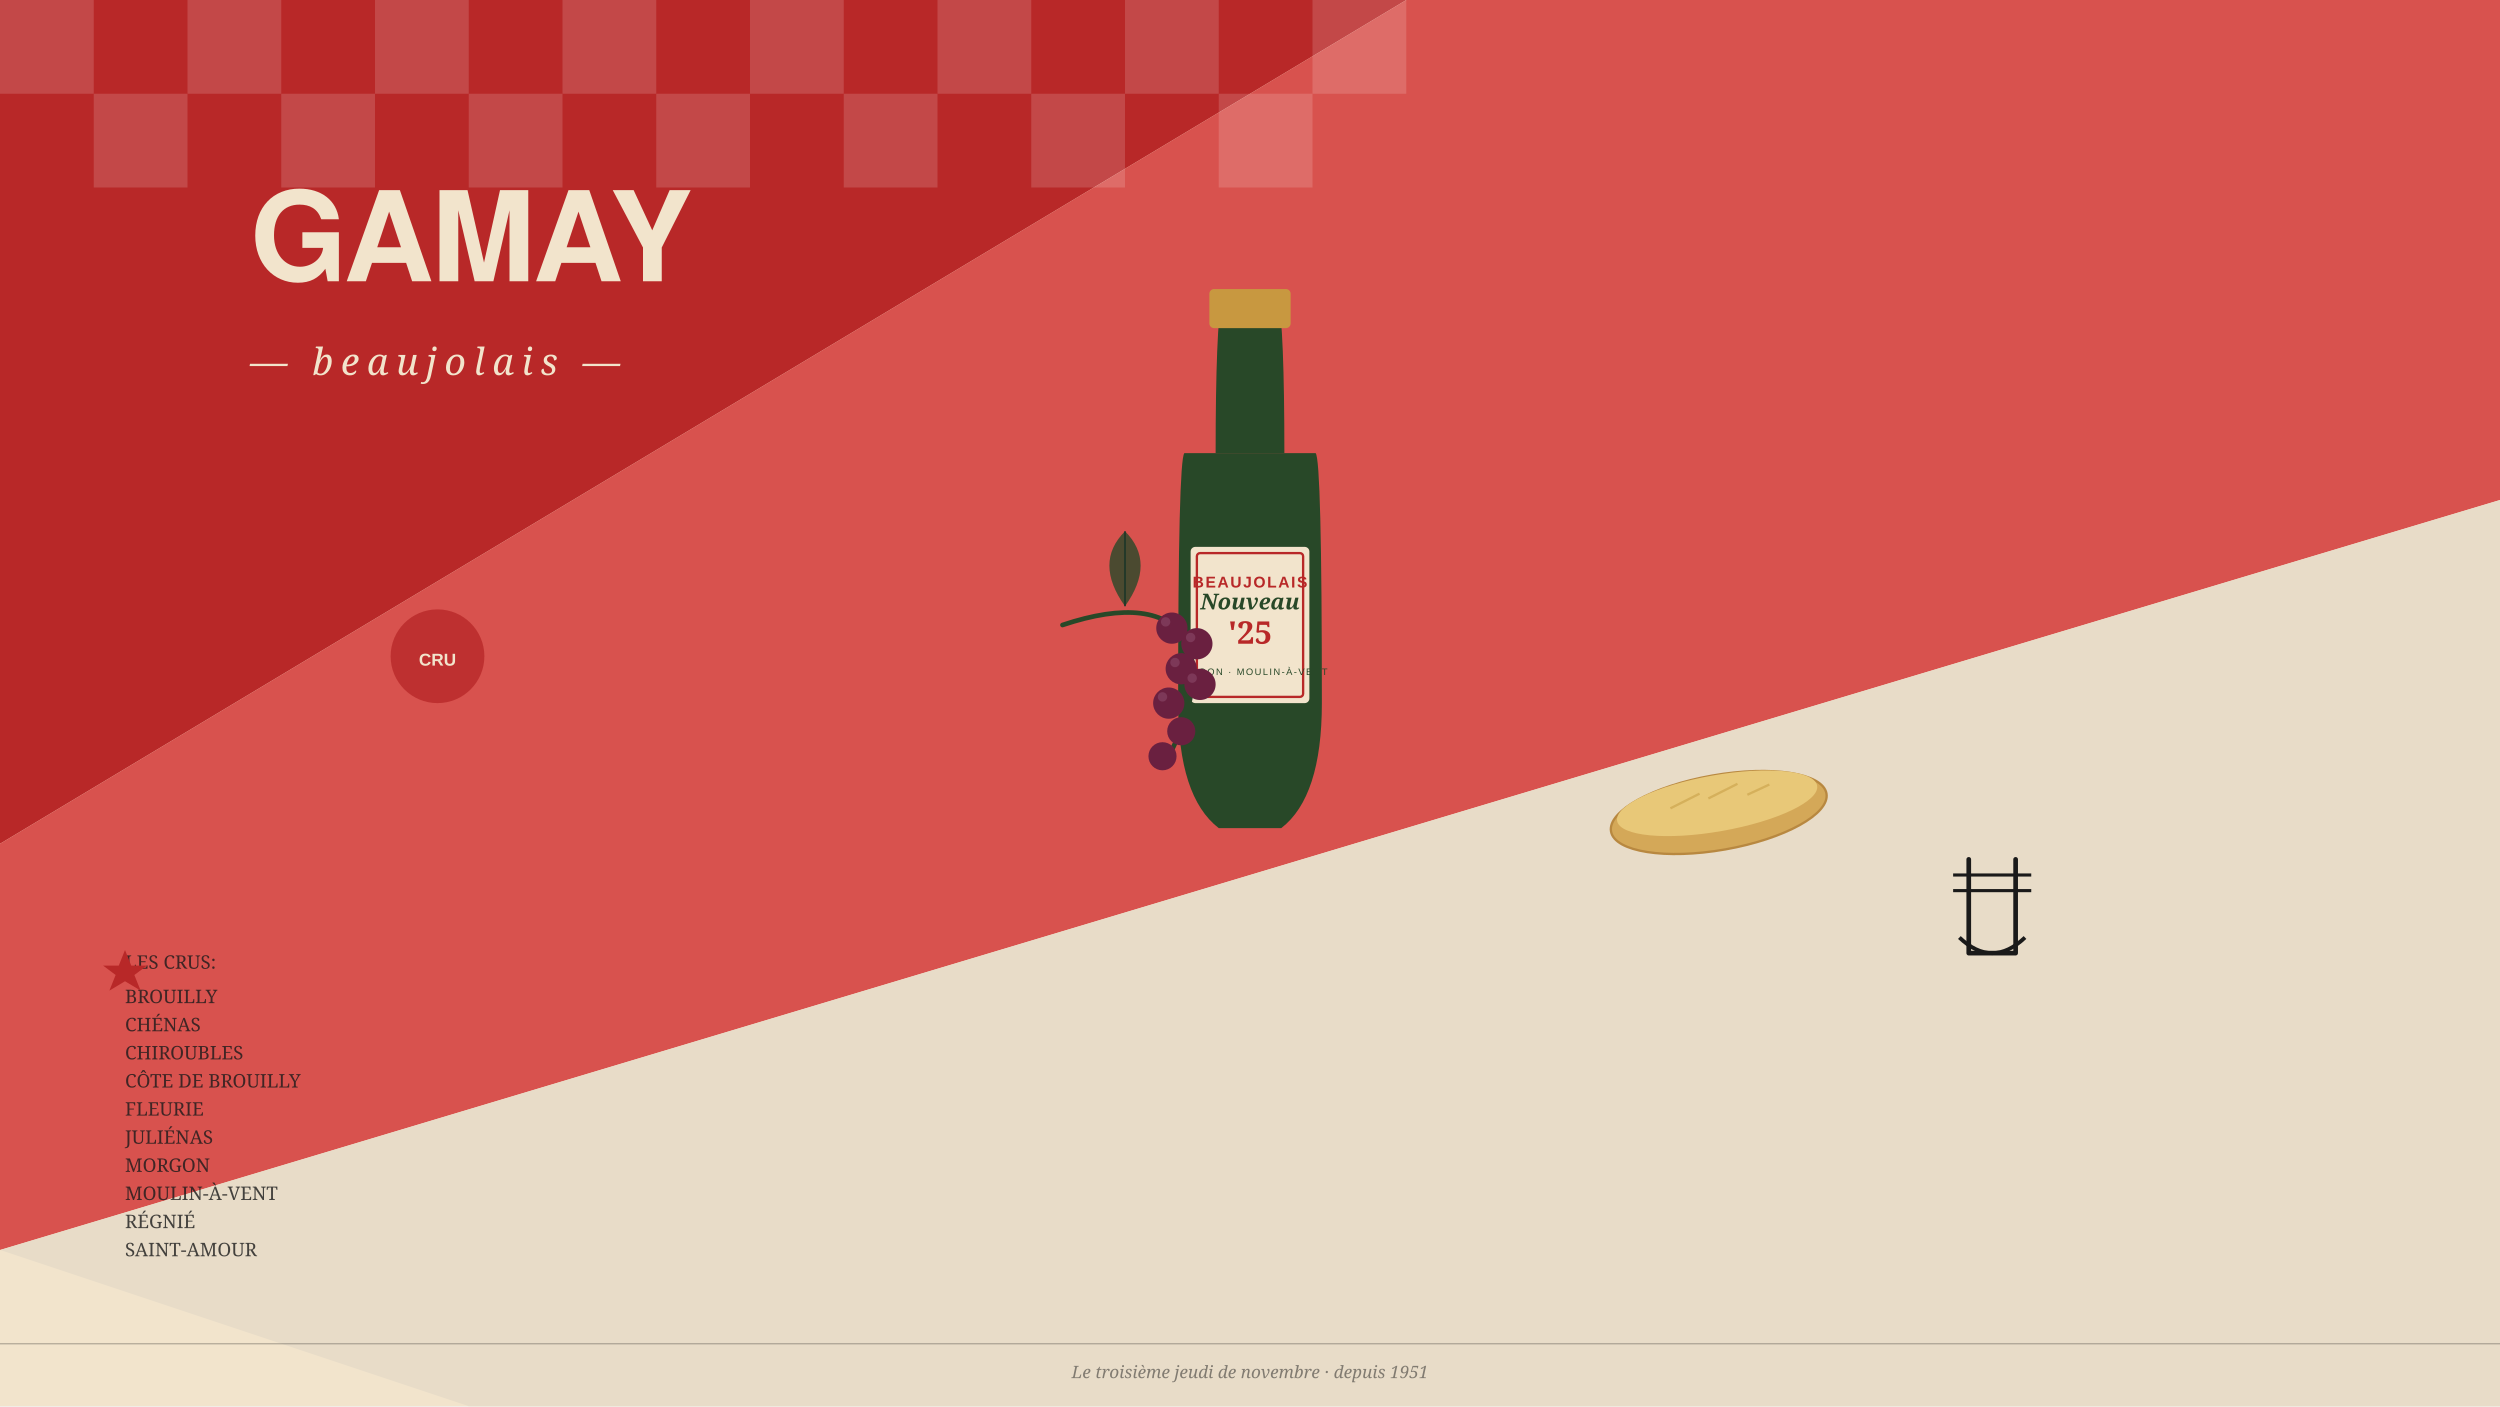
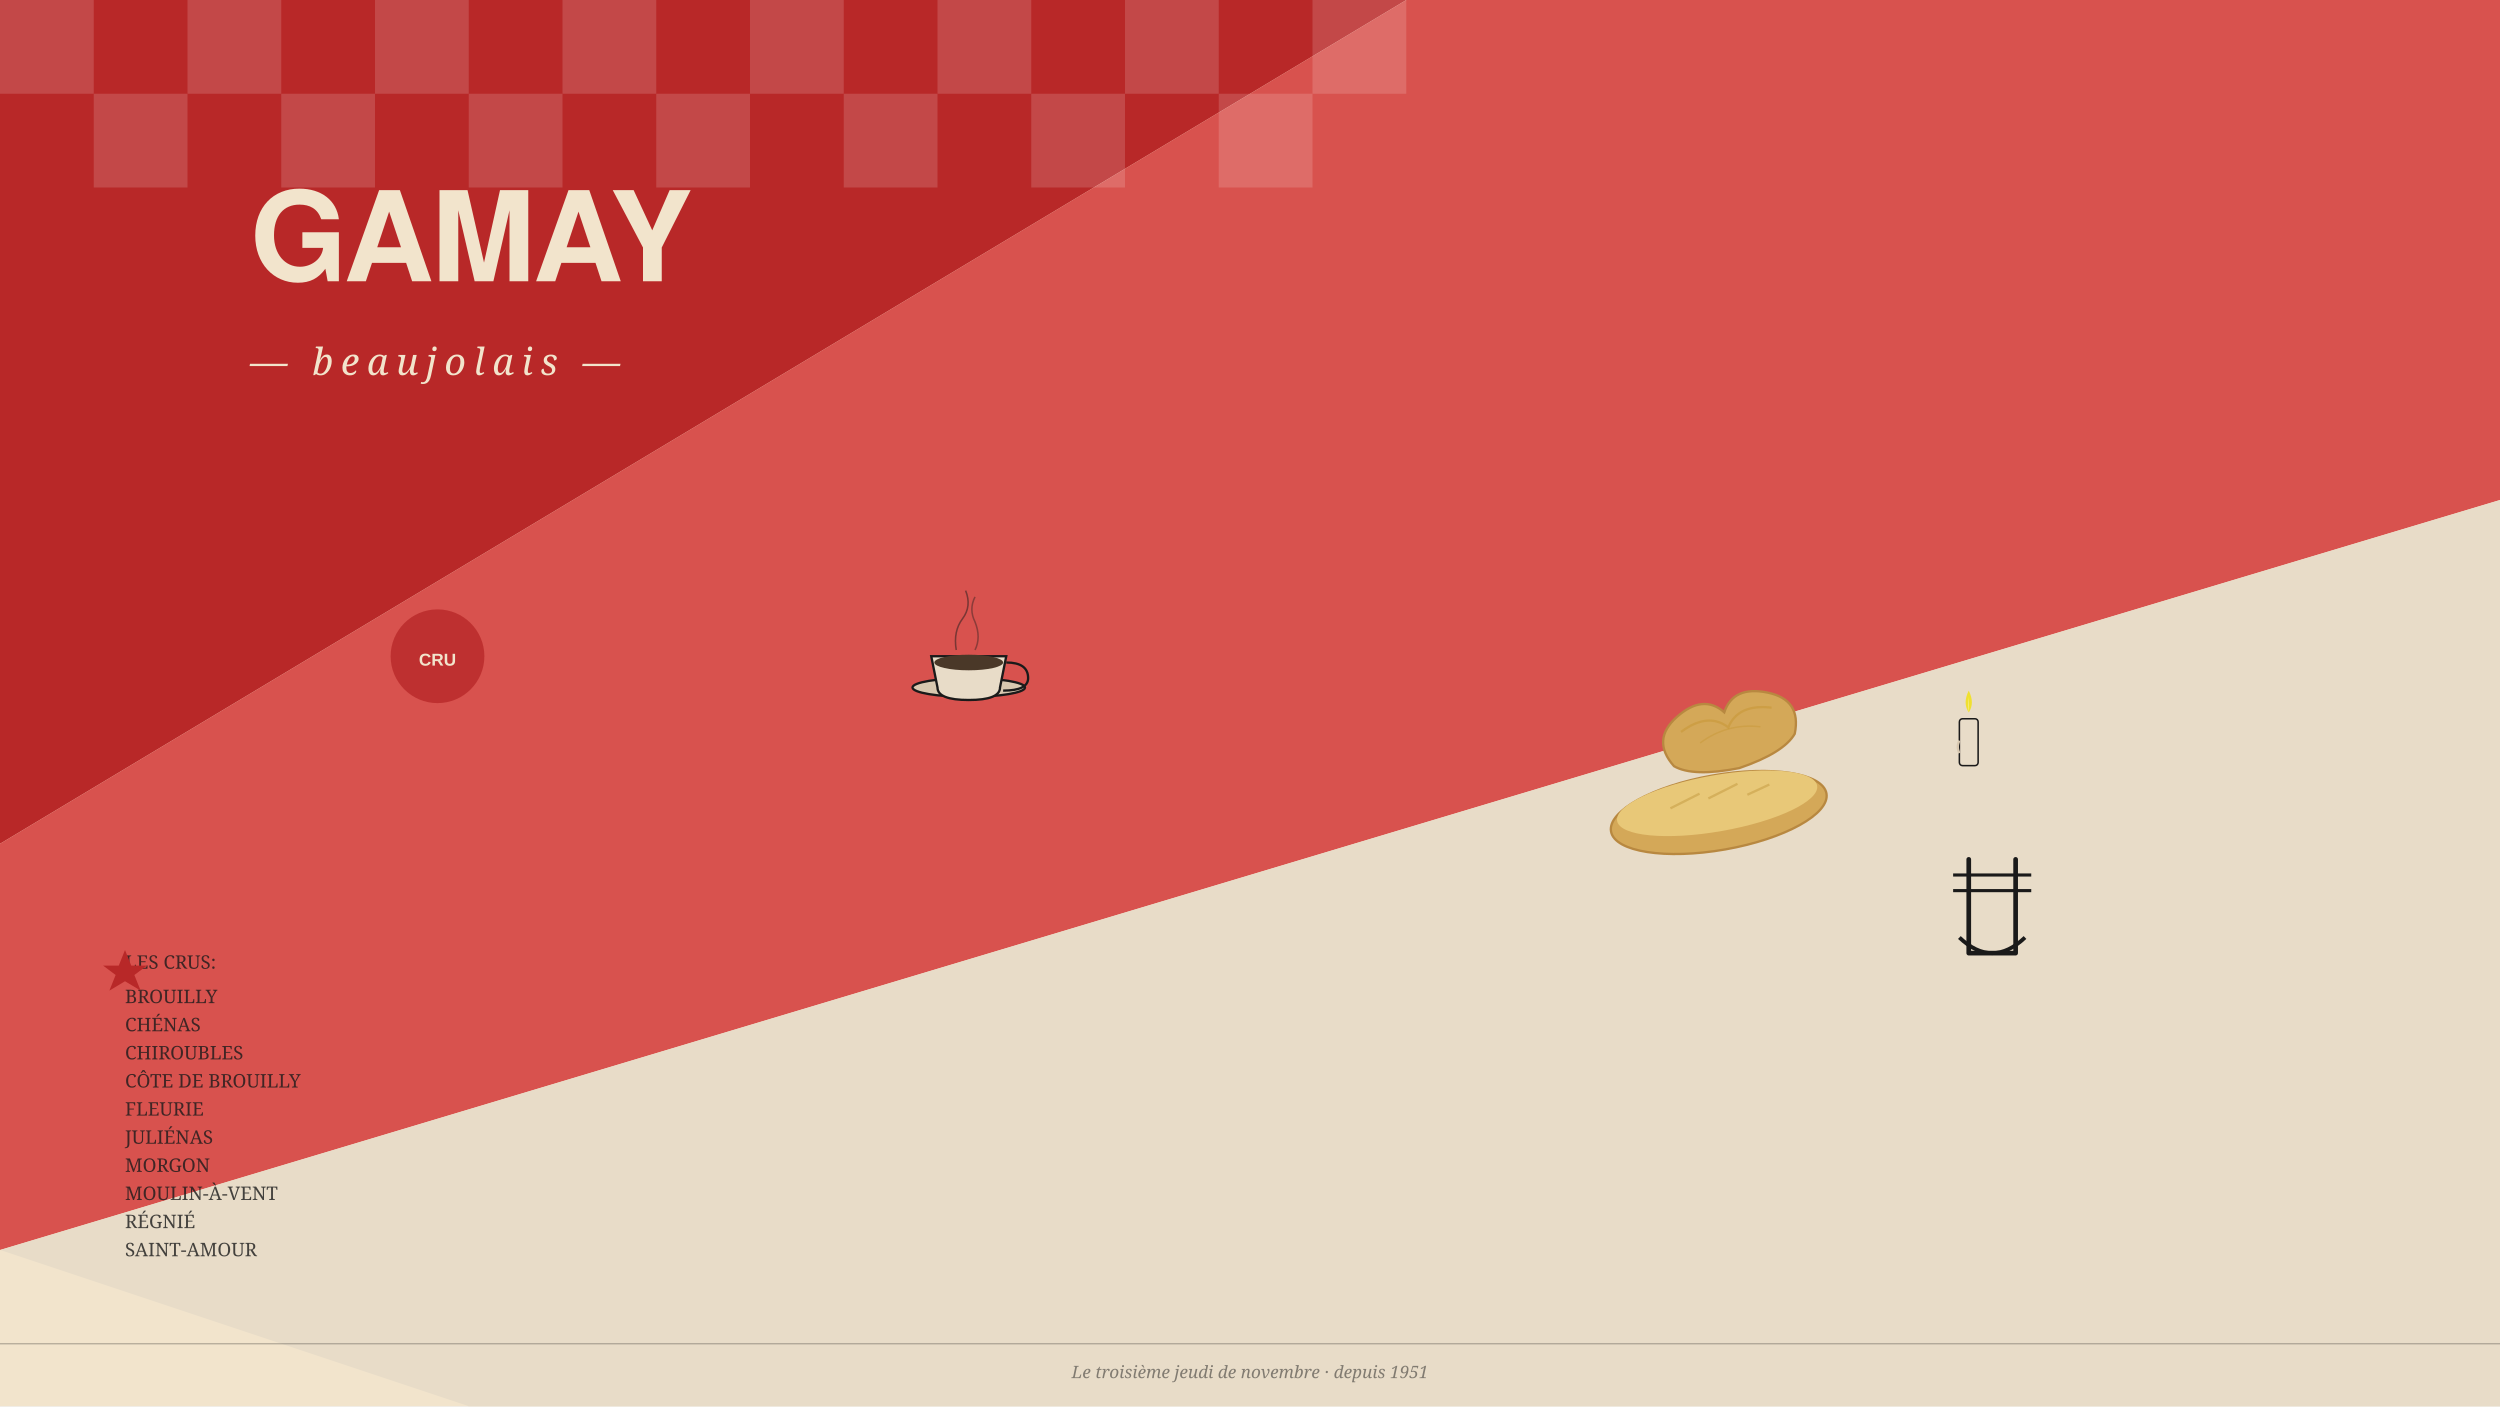
<svg xmlns="http://www.w3.org/2000/svg" role="img" aria-label="Gamay illustration" viewBox="0 0 1600 900" preserveAspectRatio="xMidYMid slice">
  <defs>
    <pattern id="gm-benday" patternUnits="userSpaceOnUse" width="6" height="6">
      <circle cx="3" cy="3" r="1.5" fill="#e8dcc8" opacity="0.6" />
    </pattern>
    <pattern id="gm-benday-red" patternUnits="userSpaceOnUse" width="4" height="4">
      <circle cx="2" cy="2" r="1.2" fill="#1a0a0e" opacity="0.5" />
    </pattern>
  </defs>
  <rect width="1600" height="900" fill="#f2e4cc" />
  <polygon points="0,0 900,0 0,540" fill="#b82828" />
  <polygon points="900,0 1600,0 1600,320 0,800 0,540" fill="#d43838" opacity="0.85" />
  <polygon points="1600,320 1600,900 300,900 0,800" fill="#e8dcc8" />
  <g opacity="0.15">
    <rect x="0" y="0" width="60" height="60" fill="#fff" />
    <rect x="120" y="0" width="60" height="60" fill="#fff" />
    <rect x="240" y="0" width="60" height="60" fill="#fff" />
    <rect x="360" y="0" width="60" height="60" fill="#fff" />
    <rect x="480" y="0" width="60" height="60" fill="#fff" />
    <rect x="600" y="0" width="60" height="60" fill="#fff" />
    <rect x="720" y="0" width="60" height="60" fill="#fff" />
    <rect x="840" y="0" width="60" height="60" fill="#fff" />
    <rect x="60" y="60" width="60" height="60" fill="#fff" />
    <rect x="180" y="60" width="60" height="60" fill="#fff" />
    <rect x="300" y="60" width="60" height="60" fill="#fff" />
    <rect x="420" y="60" width="60" height="60" fill="#fff" />
    <rect x="540" y="60" width="60" height="60" fill="#fff" />
    <rect x="660" y="60" width="60" height="60" fill="#fff" />
    <rect x="780" y="60" width="60" height="60" fill="#fff" />
  </g>
-   <g transform="translate(800, 370)">
-     <path d="M -42 -80 Q -46 -76 -46 80 Q -46 140 -20 160 L 20 160 Q 46 140 46 80 Q 46 -76 42 -80 Z" fill="#284828" />
-     <path d="M -22 -80 Q -22 -160 -18 -180 L 18 -180 Q 22 -160 22 -80 Z" fill="#284828" />
-     <rect x="-26" y="-185" width="52" height="25" fill="#c89840" rx="3" />
-     <rect x="-38" y="-20" width="76" height="100" fill="#f2e4cc" rx="3" />
-     <rect x="-34" y="-16" width="68" height="92" fill="none" stroke="#b82828" stroke-width="1.5" rx="2" />
-     <text x="0" y="6" text-anchor="middle" font-family="'Helvetica Neue', Arial, sans-serif" font-size="10" font-weight="900" letter-spacing="0.1em" fill="#b82828">BEAUJOLAIS</text>
-     <text x="0" y="20" text-anchor="middle" font-family="Georgia, serif" font-size="14" font-style="italic" font-weight="700" fill="#284828">Nouveau</text>
-     <text x="0" y="42" text-anchor="middle" font-family="Georgia, serif" font-size="20" font-weight="700" fill="#b82828">'25</text>
-     <text x="0" y="62" text-anchor="middle" font-family="'Helvetica Neue', Arial, sans-serif" font-size="6" letter-spacing="0.15em" fill="#284828">MORGON · MOULIN-À-VENT</text>
+   <g transform="translate(620, 420)">
+     <ellipse cx="0" cy="20" rx="36" ry="6" fill="#d8c8b0" stroke="#1a1a1a" stroke-width="1.5" />
+     <path d="M -24 0 L -20 20 Q -20 28 0 28 Q 20 28 20 20 L 24 0 Z" fill="#e8dcc8" stroke="#1a1a1a" stroke-width="1.5" />
+     <path d="M 24 4 Q 38 4 38 14 Q 38 22 22 22" fill="none" stroke="#1a1a1a" stroke-width="1.5" />
+     <ellipse cx="0" cy="4" rx="22" ry="5" fill="#4a3828" />
+     <path d="M -8 -4 Q -10 -16 -4 -24 Q 2 -32 -2 -42" fill="none" stroke="#1a1a1a" stroke-width="1" opacity="0.5" />
+     <path d="M 4 -4 Q 8 -12 4 -22 Q 0 -30 4 -38" fill="none" stroke="#1a1a1a" stroke-width="1" opacity="0.4" />
  </g>
-   <g transform="translate(620, 420)">
-     <path d="M 60 -20 Q 120 -40 140 -10 Q 150 20 130 60" fill="none" stroke="#284828" stroke-width="3" stroke-linecap="round" />
-     <g fill="#6a2040">
-       <circle cx="130" cy="-18" r="10" />
-       <circle cx="146" cy="-8" r="10" />
-       <circle cx="136" cy="8" r="10" />
-       <circle cx="148" cy="18" r="10" />
-       <circle cx="128" cy="30" r="10" />
-       <circle cx="136" cy="48" r="9" />
-       <circle cx="124" cy="64" r="9" />
-     </g>
-     <g fill="#8a4868" opacity="0.6">
-       <circle cx="126" cy="-22" r="3" />
-       <circle cx="142" cy="-12" r="3" />
-       <circle cx="132" cy="4" r="3" />
-       <circle cx="143" cy="14" r="3" />
-       <circle cx="124" cy="26" r="3" />
-     </g>
-     <path d="M 100 -32 Q 80 -60 100 -80 Q 120 -60 100 -32 Z" fill="#284828" opacity="0.8" />
-     <line x1="100" y1="-32" x2="100" y2="-80" stroke="#1a3428" stroke-width="1" />
+   <g transform="translate(1110, 480) rotate(-15)">
+     <path d="M -40 0 Q -50 -20 -30 -30 Q -10 -40 0 -25 Q 10 -40 30 -30 Q 50 -20 40 0 Q 30 10 0 12 Q -30 10 -40 0 Z" fill="#d4a858" stroke="#b88840" stroke-width="1.5" />
+     <path d="M -30 -20 Q -10 -28 0 -15 Q 10 -28 30 -20" fill="none" stroke="#c89838" stroke-width="1.5" opacity="0.6" />
+     <path d="M -20 -10 Q 0 -18 20 -10" fill="none" stroke="#c89838" stroke-width="1" opacity="0.5" />
+   </g>
+   <g transform="translate(1260, 460)">
+     <rect x="-6" y="0" width="12" height="30" fill="#e8dcc8" stroke="#1a1a1a" stroke-width="1" rx="2" />
+     <path d="M 0 -4 Q -4 -10 0 -18 Q 4 -10 0 -4" fill="#f0e030" stroke="none" />
+     <path d="M 0 -4 Q -1 -8 0 -14" fill="#f8f0a0" stroke="none" opacity="0.8" />
+     <path d="M -6 14 Q -8 18 -6 22" fill="none" stroke="#d8c8b0" stroke-width="1.5" />
  </g>
  <g transform="translate(1100, 520) rotate(-10)">
    <ellipse cx="0" cy="0" rx="70" ry="24" fill="#d4a858" stroke="#b88840" stroke-width="1.5" />
    <ellipse cx="0" cy="-6" rx="65" ry="18" fill="#e8c878" />
    <path d="M -30 -8 L -10 -14 M -5 -10 L 15 -16 M 20 -8 L 35 -12" fill="none" stroke="#c8a048" stroke-width="1.5" opacity="0.6" />
  </g>
  <g transform="translate(1260, 550)">
    <path d="M 0 0 L 0 60 M 30 0 L 30 60 M 0 60 L 30 60" fill="none" stroke="#1a1a1a" stroke-width="3" stroke-linecap="round" />
    <path d="M -10 10 L 40 10 M -10 20 L 40 20" fill="none" stroke="#1a1a1a" stroke-width="2" />
    <path d="M -6 50 Q 15 70 36 50" fill="none" stroke="#1a1a1a" stroke-width="2.5" />
  </g>
  <text x="160" y="180" font-family="'Helvetica Neue', 'Arial Black', sans-serif" font-size="80" font-weight="900" letter-spacing="-0.02em" fill="#f2e4cc">GAMAY</text>
  <text x="160" y="240" font-family="Georgia, serif" font-size="24" font-style="italic" letter-spacing="0.2em" fill="#f2e4cc">— beaujolais —</text>
  <circle cx="280" cy="420" r="30" fill="#b82828" opacity="0.8" />
  <text x="280" y="426" text-anchor="middle" font-family="'Helvetica Neue', Arial, sans-serif" font-size="11" font-weight="900" fill="#f2e4cc">CRU</text>
  <g font-family="Georgia, serif" font-size="12" fill="#1a1a1a" opacity="0.8">
    <text x="80" y="620">LES CRUS:</text>
    <text x="80" y="642">BROUILLY</text>
    <text x="80" y="660">CHÉNAS</text>
    <text x="80" y="678">CHIROUBLES</text>
    <text x="80" y="696">CÔTE DE BROUILLY</text>
    <text x="80" y="714">FLEURIE</text>
    <text x="80" y="732">JULIÉNAS</text>
    <text x="80" y="750">MORGON</text>
    <text x="80" y="768">MOULIN-À-VENT</text>
    <text x="80" y="786">RÉGNIÉ</text>
    <text x="80" y="804">SAINT-AMOUR</text>
  </g>
  <g fill="#b82828">
    <polygon points="80,608 84,618 94,618 86,624 90,634 80,628 70,634 74,624 66,618 76,618" />
  </g>
  <line x1="0" y1="860" x2="1600" y2="860" stroke="#1a1a1a" stroke-width="0.8" opacity="0.3" />
  <text x="800" y="882" text-anchor="middle" font-family="Georgia, serif" font-size="11" font-style="italic" fill="#1a1a1a" opacity="0.5">Le troisième jeudi de novembre · depuis 1951</text>
</svg>
